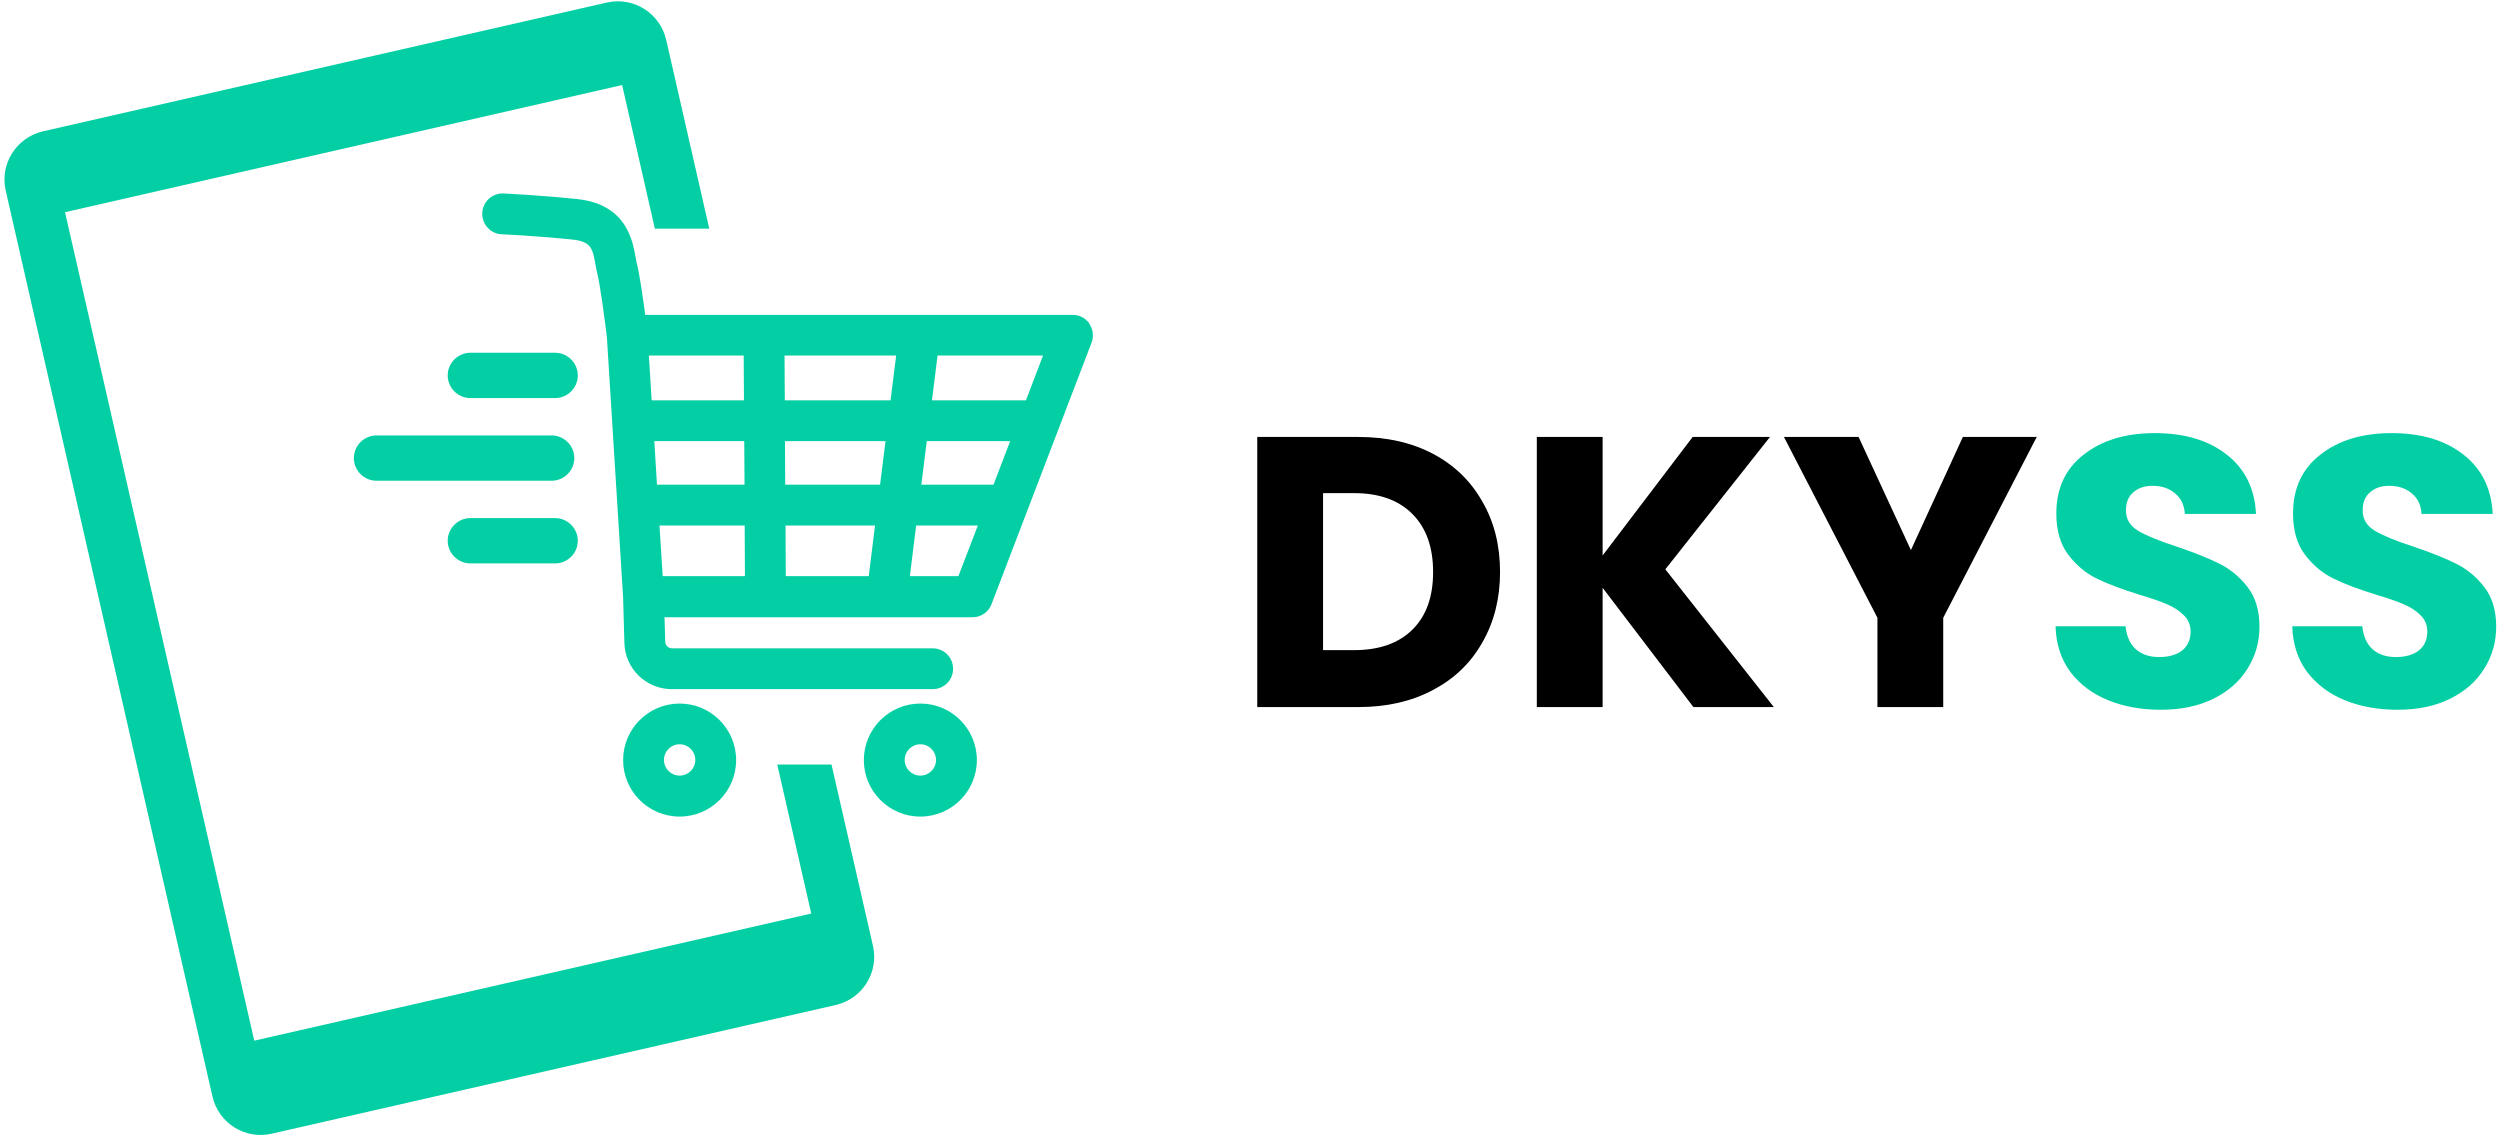
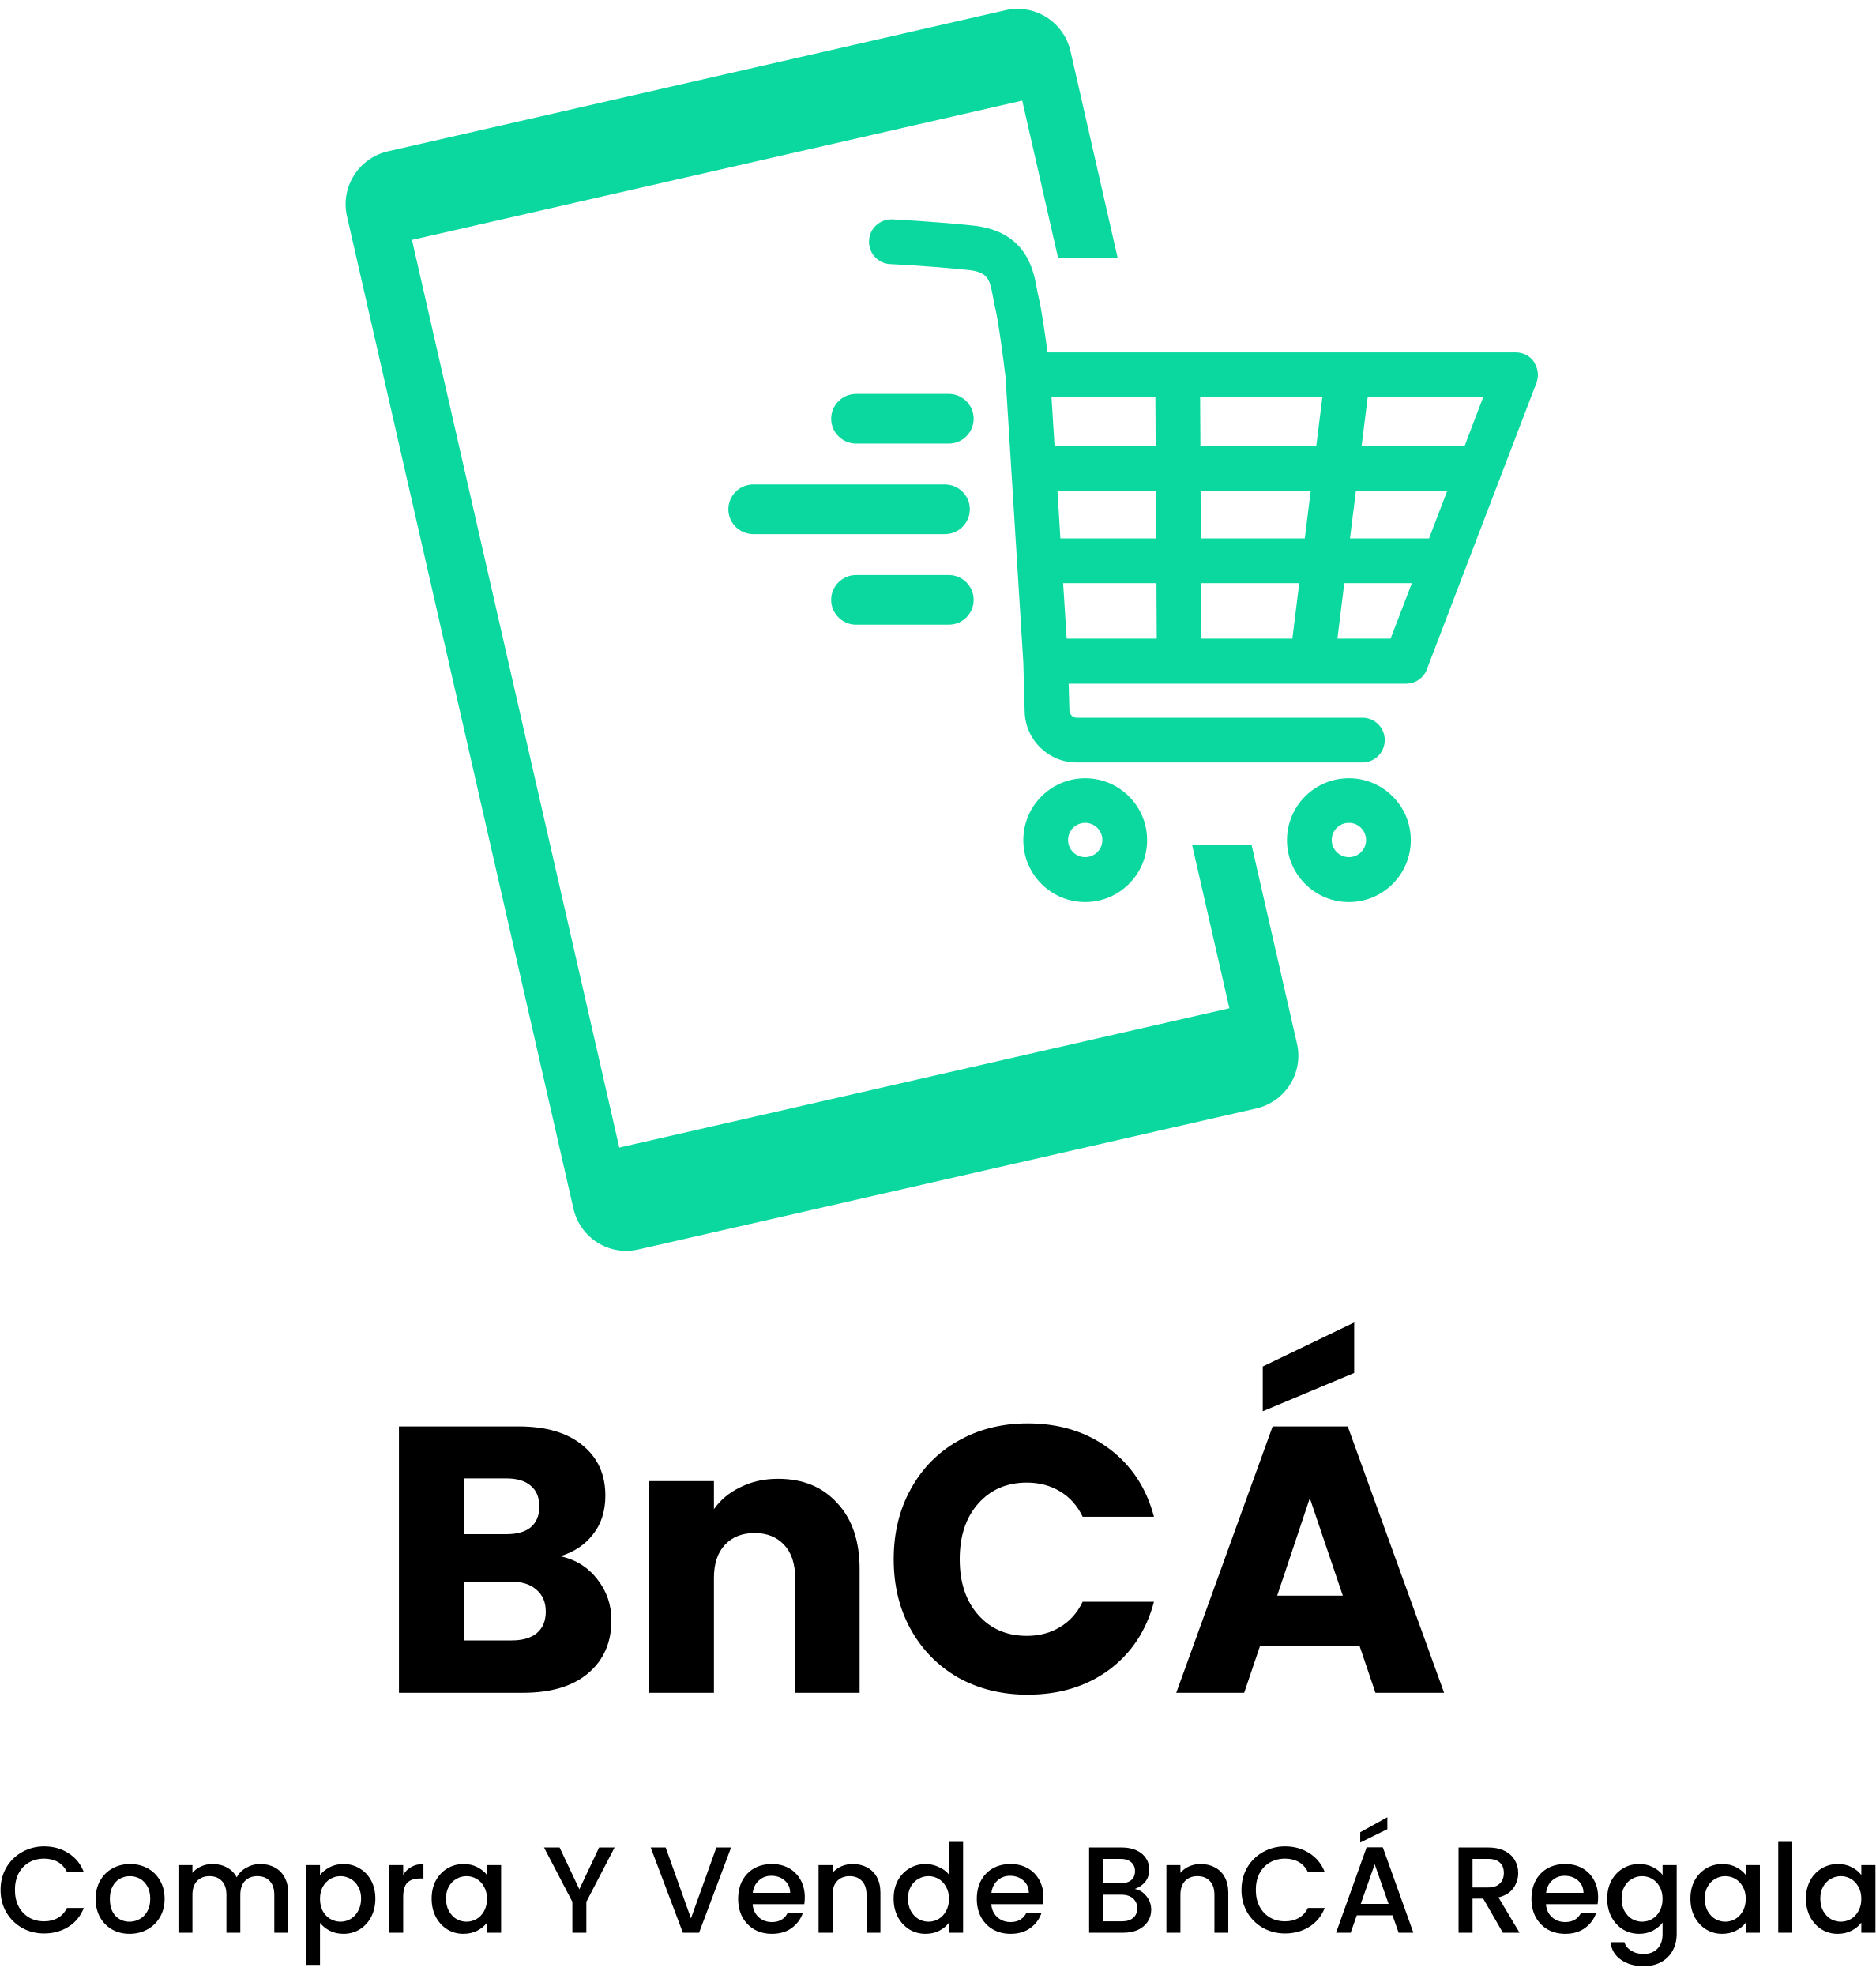
- <svg xmlns="http://www.w3.org/2000/svg" width="282" height="129" viewBox="0 0 282 129" fill="none">
-   <path d="M153.234 49.289C156.445 49.289 159.252 49.926 161.654 51.199C164.055 52.472 165.907 54.266 167.209 56.581C168.54 58.867 169.205 61.514 169.205 64.523C169.205 67.503 168.54 70.151 167.209 72.466C165.907 74.78 164.041 76.574 161.61 77.847C159.209 79.121 156.416 79.757 153.234 79.757H141.819V49.289H153.234ZM152.756 73.334C155.563 73.334 157.747 72.567 159.31 71.033C160.872 69.5 161.654 67.33 161.654 64.523C161.654 61.717 160.872 59.532 159.31 57.97C157.747 56.407 155.563 55.626 152.756 55.626H149.241V73.334H152.756Z" fill="black" />
-   <path d="M191.017 79.757L180.775 66.303V79.757H173.353V49.289H180.775V62.657L190.931 49.289H199.654L187.849 64.219L200.088 79.757H191.017Z" fill="black" />
-   <path d="M229.743 49.289L219.196 69.688V79.757H211.775V69.688L201.228 49.289H209.648L215.551 62.049L221.41 49.289H229.743Z" fill="black" />
-   <path d="M243.757 80.061C241.529 80.061 239.533 79.699 237.768 78.976C236.003 78.252 234.585 77.182 233.514 75.764C232.473 74.346 231.923 72.639 231.865 70.643H239.764C239.88 71.771 240.271 72.639 240.936 73.247C241.602 73.826 242.47 74.115 243.54 74.115C244.64 74.115 245.508 73.869 246.144 73.377C246.781 72.856 247.099 72.147 247.099 71.25C247.099 70.498 246.839 69.876 246.318 69.384C245.826 68.892 245.204 68.487 244.452 68.169C243.728 67.851 242.687 67.489 241.327 67.084C239.359 66.476 237.753 65.869 236.509 65.261C235.265 64.653 234.194 63.756 233.297 62.57C232.401 61.384 231.952 59.836 231.952 57.926C231.952 55.091 232.979 52.877 235.034 51.286C237.088 49.665 239.764 48.855 243.063 48.855C246.419 48.855 249.125 49.665 251.179 51.286C253.233 52.877 254.333 55.105 254.477 57.969H246.448C246.39 56.986 246.029 56.219 245.363 55.669C244.698 55.091 243.844 54.801 242.802 54.801C241.905 54.801 241.182 55.047 240.632 55.539C240.083 56.002 239.808 56.682 239.808 57.579C239.808 58.563 240.271 59.329 241.197 59.879C242.122 60.429 243.569 61.022 245.537 61.659C247.504 62.324 249.096 62.961 250.311 63.568C251.555 64.176 252.626 65.058 253.523 66.216C254.42 67.373 254.868 68.863 254.868 70.686C254.868 72.422 254.42 73.999 253.523 75.417C252.655 76.835 251.381 77.963 249.703 78.802C248.025 79.641 246.043 80.061 243.757 80.061Z" fill="#04CFA4" />
-   <path d="M270.459 80.061C268.231 80.061 266.235 79.699 264.47 78.976C262.705 78.252 261.287 77.182 260.217 75.764C259.175 74.346 258.625 72.639 258.567 70.643H266.466C266.582 71.771 266.973 72.639 267.638 73.247C268.304 73.826 269.172 74.115 270.242 74.115C271.342 74.115 272.21 73.869 272.846 73.377C273.483 72.856 273.801 72.147 273.801 71.25C273.801 70.498 273.541 69.876 273.02 69.384C272.528 68.892 271.906 68.487 271.154 68.169C270.43 67.851 269.389 67.489 268.029 67.084C266.061 66.476 264.455 65.869 263.211 65.261C261.967 64.653 260.897 63.756 260 62.57C259.103 61.384 258.654 59.836 258.654 57.926C258.654 55.091 259.681 52.877 261.736 51.286C263.79 49.665 266.466 48.855 269.765 48.855C273.121 48.855 275.827 49.665 277.881 51.286C279.935 52.877 281.035 55.105 281.179 57.969H273.15C273.092 56.986 272.731 56.219 272.065 55.669C271.4 55.091 270.546 54.801 269.504 54.801C268.607 54.801 267.884 55.047 267.334 55.539C266.785 56.002 266.51 56.682 266.51 57.579C266.51 58.563 266.973 59.329 267.899 59.879C268.824 60.429 270.271 61.022 272.239 61.659C274.206 62.324 275.798 62.961 277.013 63.568C278.257 64.176 279.328 65.058 280.225 66.216C281.122 67.373 281.57 68.863 281.57 70.686C281.57 72.422 281.122 73.999 280.225 75.417C279.357 76.835 278.083 77.963 276.405 78.802C274.727 79.641 272.745 80.061 270.459 80.061Z" fill="#04CFA4" />
-   <path d="M122.891 36.51C122.465 35.879 121.755 35.516 120.998 35.516H72.781C72.528 33.622 72.149 30.956 71.834 29.709C71.771 29.488 71.739 29.236 71.692 28.984C71.345 27.043 70.603 23.02 65.081 22.452C60.616 21.994 56.955 21.836 56.798 21.82C55.52 21.773 54.447 22.751 54.399 24.029C54.352 25.307 55.33 26.38 56.608 26.428C56.64 26.428 60.269 26.585 64.608 27.027C66.69 27.248 66.848 28.053 67.164 29.804C67.227 30.167 67.29 30.514 67.369 30.83C67.716 32.202 68.268 36.447 68.457 38.04L70.288 67.418L70.43 72.515C70.508 75.434 72.875 77.737 75.794 77.737H105.204C106.482 77.737 107.508 76.712 107.508 75.434C107.508 74.156 106.482 73.13 105.204 73.13H75.794C75.384 73.13 75.053 72.799 75.037 72.388L74.958 69.627H100.029H109.701C110.647 69.627 111.515 69.044 111.847 68.144L123.128 38.656C123.396 37.946 123.301 37.157 122.875 36.526L122.891 36.51ZM115.712 45.156H105.125L105.756 40.107H117.653L115.728 45.156H115.712ZM112.067 54.67H103.926L104.541 49.763H113.945L112.067 54.67ZM88.637 64.989L88.606 59.277H98.704L97.994 64.989H88.637ZM73.79 49.763H83.951L83.983 54.67H74.106L73.806 49.763H73.79ZM74.39 59.277H83.999L84.03 64.989H74.753L74.39 59.277ZM88.574 54.67L88.543 49.763H99.887L99.272 54.67H88.574ZM88.527 45.156L88.495 40.107H101.086L100.455 45.156H88.511H88.527ZM83.888 40.107L83.92 45.156H73.506L73.191 40.107H83.904H83.888ZM108.107 64.989H102.632L103.342 59.277H110.3L108.107 64.989Z" fill="#04CFA4" />
-   <path d="M76.662 79.362C73.143 79.362 70.288 82.218 70.288 85.737C70.288 89.255 73.143 92.111 76.662 92.111C80.18 92.111 83.036 89.255 83.036 85.737C83.036 82.218 80.18 79.362 76.662 79.362ZM76.662 87.488C75.684 87.488 74.895 86.699 74.895 85.721C74.895 84.743 75.684 83.954 76.662 83.954C77.64 83.954 78.429 84.743 78.429 85.721C78.429 86.699 77.64 87.488 76.662 87.488Z" fill="#04CFA4" />
-   <path d="M103.815 79.362C100.297 79.362 97.441 82.218 97.441 85.737C97.441 89.255 100.297 92.111 103.815 92.111C107.334 92.111 110.19 89.255 110.19 85.737C110.19 82.218 107.334 79.362 103.815 79.362ZM103.815 87.488C102.837 87.488 102.048 86.699 102.048 85.721C102.048 84.743 102.837 83.954 103.815 83.954C104.794 83.954 105.583 84.743 105.583 85.721C105.583 86.699 104.794 87.488 103.815 87.488Z" fill="#04CFA4" />
-   <path d="M93.812 86.242H87.675L91.509 103.045L28.681 117.387L7.334 23.935L70.177 9.593L73.869 25.797H80.007L75.147 4.497C74.453 1.483 71.471 -0.395 68.457 0.284L4.841 14.815C1.843 15.509 -0.05 18.507 0.644 21.505L23.964 123.682C24.658 126.696 27.64 128.574 30.654 127.879L94.27 113.364C97.283 112.67 99.161 109.688 98.467 106.674L93.796 86.242H93.812Z" fill="#04CFA4" />
-   <path d="M62.62 44.904H53.058C51.654 44.904 50.502 43.752 50.502 42.347C50.502 40.943 51.654 39.791 53.058 39.791H62.62C64.024 39.791 65.176 40.943 65.176 42.347C65.176 43.752 64.024 44.904 62.62 44.904Z" fill="#04CFA4" />
-   <path d="M62.62 63.553H53.058C51.654 63.553 50.502 62.401 50.502 60.997C50.502 59.593 51.654 58.441 53.058 58.441H62.62C64.024 58.441 65.176 59.593 65.176 60.997C65.176 62.401 64.024 63.553 62.62 63.553Z" fill="#04CFA4" />
-   <path d="M62.225 54.228H42.471C41.067 54.228 39.915 53.077 39.915 51.672C39.915 50.268 41.067 49.117 42.471 49.117H62.225C63.629 49.117 64.781 50.268 64.781 51.672C64.781 53.077 63.629 54.228 62.225 54.228Z" fill="#04CFA4" />
+ <svg xmlns="http://www.w3.org/2000/svg" width="114" height="120" viewBox="0 0 114 120" fill="none">
+   <path d="M93.226 21.998C92.974 21.625 92.555 21.411 92.109 21.411H63.655C63.506 20.294 63.282 18.72 63.096 17.985C63.059 17.854 63.04 17.705 63.012 17.556C62.807 16.411 62.37 14.037 59.111 13.702C56.476 13.432 54.316 13.339 54.223 13.329C53.469 13.301 52.836 13.879 52.808 14.633C52.78 15.387 53.357 16.02 54.111 16.048C54.13 16.048 56.271 16.141 58.832 16.402C60.061 16.532 60.154 17.007 60.34 18.041C60.377 18.255 60.414 18.459 60.461 18.646C60.666 19.456 60.992 21.96 61.103 22.901L62.184 40.237L62.267 43.245C62.314 44.967 63.711 46.327 65.433 46.327H82.788C83.543 46.327 84.148 45.721 84.148 44.967C84.148 44.213 83.543 43.608 82.788 43.608H65.433C65.191 43.608 64.995 43.412 64.986 43.17L64.94 41.541H79.734H85.442C86.001 41.541 86.513 41.197 86.708 40.666L93.365 23.264C93.524 22.845 93.468 22.379 93.216 22.007L93.226 21.998ZM88.989 27.1H82.742L83.114 24.12H90.135L88.999 27.1H88.989ZM86.839 32.714H82.034L82.397 29.819H87.947L86.839 32.714ZM73.012 38.804L72.993 35.433H78.952L78.533 38.804H73.012ZM64.251 29.819H70.247L70.265 32.714H64.437L64.26 29.819H64.251ZM64.604 35.433H70.275L70.293 38.804H64.819L64.604 35.433ZM72.975 32.714L72.956 29.819H79.651L79.287 32.714H72.975ZM72.947 27.1L72.928 24.12H80.358L79.986 27.1H72.938H72.947ZM70.21 24.12L70.228 27.1H64.083L63.897 24.12H70.219H70.21ZM84.502 38.804H81.271L81.69 35.433H85.796L84.502 38.804Z" fill="#0BD89E" />
+   <path d="M65.945 47.286C63.869 47.286 62.184 48.971 62.184 51.047C62.184 53.124 63.869 54.809 65.945 54.809C68.022 54.809 69.707 53.124 69.707 51.047C69.707 48.971 68.022 47.286 65.945 47.286ZM65.945 52.081C65.368 52.081 64.903 51.615 64.903 51.038C64.903 50.461 65.368 49.995 65.945 49.995C66.522 49.995 66.988 50.461 66.988 51.038C66.988 51.615 66.522 52.081 65.945 52.081Z" fill="#0BD89E" />
+   <path d="M81.969 47.286C79.893 47.286 78.207 48.971 78.207 51.047C78.207 53.124 79.893 54.809 81.969 54.809C84.045 54.809 85.731 53.124 85.731 51.047C85.731 48.971 84.045 47.286 81.969 47.286ZM81.969 52.081C81.392 52.081 80.926 51.615 80.926 51.038C80.926 50.461 81.392 49.995 81.969 49.995C82.546 49.995 83.012 50.461 83.012 51.038C83.012 51.615 82.546 52.081 81.969 52.081Z" fill="#0BD89E" />
+   <path d="M76.066 51.345H72.444L74.707 61.261L37.631 69.725L25.034 14.577L62.119 6.113L64.297 15.675H67.919L65.052 3.106C64.642 1.328 62.882 0.22 61.104 0.62L23.563 9.195C21.794 9.605 20.676 11.374 21.086 13.143L34.847 73.44C35.257 75.218 37.017 76.326 38.795 75.916L76.336 67.35C78.115 66.941 79.222 65.181 78.813 63.403L76.057 51.345H76.066Z" fill="#0BD89E" />
+   <path d="M57.659 26.951H52.016C51.188 26.951 50.508 26.271 50.508 25.442C50.508 24.614 51.188 23.934 52.016 23.934H57.659C58.487 23.934 59.167 24.614 59.167 25.442C59.167 26.271 58.487 26.951 57.659 26.951Z" fill="#0BD89E" />
+   <path d="M57.659 37.956H52.016C51.188 37.956 50.508 37.276 50.508 36.448C50.508 35.619 51.188 34.939 52.016 34.939H57.659C58.487 34.939 59.167 35.619 59.167 36.448C59.167 37.276 58.487 37.956 57.659 37.956Z" fill="#0BD89E" />
+   <path d="M57.426 32.453H45.769C44.94 32.453 44.26 31.774 44.26 30.945C44.26 30.116 44.94 29.437 45.769 29.437H57.426C58.255 29.437 58.934 30.116 58.934 30.945C58.934 31.774 58.255 32.453 57.426 32.453Z" fill="#0BD89E" />
+   <path d="M34.042 94.554C34.98 94.754 35.733 95.222 36.301 95.96C36.87 96.683 37.154 97.513 37.154 98.45C37.154 99.803 36.678 100.879 35.725 101.678C34.788 102.462 33.473 102.854 31.783 102.854H24.243V86.669H31.529C33.174 86.669 34.457 87.045 35.379 87.798C36.317 88.552 36.786 89.574 36.786 90.865C36.786 91.818 36.532 92.609 36.025 93.24C35.533 93.87 34.872 94.308 34.042 94.554ZM28.186 93.216H30.768C31.414 93.216 31.905 93.078 32.244 92.802C32.597 92.509 32.774 92.087 32.774 91.533C32.774 90.98 32.597 90.557 32.244 90.265C31.905 89.973 31.414 89.827 30.768 89.827H28.186V93.216ZM31.091 99.672C31.752 99.672 32.259 99.526 32.613 99.234C32.981 98.927 33.166 98.489 33.166 97.92C33.166 97.351 32.974 96.905 32.59 96.583C32.221 96.26 31.706 96.098 31.045 96.098H28.186V99.672H31.091Z" fill="black" />
+   <path d="M47.28 89.85C48.786 89.85 49.985 90.342 50.877 91.326C51.784 92.294 52.237 93.632 52.237 95.338V102.854H48.318V95.868C48.318 95.007 48.095 94.338 47.649 93.862C47.203 93.386 46.604 93.147 45.851 93.147C45.097 93.147 44.498 93.386 44.052 93.862C43.607 94.338 43.384 95.007 43.384 95.868V102.854H39.441V89.989H43.384V91.695C43.783 91.126 44.321 90.68 44.998 90.358C45.674 90.019 46.435 89.85 47.28 89.85Z" fill="black" />
+   <path d="M54.308 94.738C54.308 93.14 54.654 91.718 55.346 90.473C56.037 89.213 56.998 88.237 58.227 87.545C59.472 86.838 60.879 86.484 62.447 86.484C64.368 86.484 66.013 86.992 67.381 88.006C68.749 89.02 69.663 90.404 70.124 92.156H65.79C65.467 91.48 65.006 90.965 64.406 90.611C63.822 90.258 63.154 90.081 62.401 90.081C61.186 90.081 60.203 90.504 59.45 91.349C58.696 92.194 58.32 93.324 58.32 94.738C58.32 96.152 58.696 97.282 59.45 98.127C60.203 98.973 61.186 99.395 62.401 99.395C63.154 99.395 63.822 99.219 64.406 98.865C65.006 98.512 65.467 97.997 65.79 97.32H70.124C69.663 99.073 68.749 100.456 67.381 101.47C66.013 102.469 64.368 102.969 62.447 102.969C60.879 102.969 59.472 102.623 58.227 101.931C56.998 101.224 56.037 100.248 55.346 99.003C54.654 97.758 54.308 96.337 54.308 94.738Z" fill="black" />
+   <path d="M82.614 99.995H76.573L75.605 102.854H71.478L77.334 86.669H81.899L87.755 102.854H83.582L82.614 99.995ZM81.599 96.951L79.594 91.026L77.611 96.951H81.599ZM82.291 83.418L76.735 85.746V83.026L82.291 80.352V83.418Z" fill="black" />
+   <path d="M0.034 114.83C0.034 114.323 0.151 113.868 0.385 113.465C0.624 113.062 0.944 112.749 1.347 112.525C1.755 112.296 2.2 112.182 2.682 112.182C3.234 112.182 3.724 112.318 4.152 112.592C4.584 112.861 4.898 113.243 5.092 113.741H4.07C3.935 113.467 3.749 113.263 3.51 113.129C3.272 112.995 2.996 112.928 2.682 112.928C2.339 112.928 2.033 113.005 1.765 113.159C1.496 113.313 1.285 113.534 1.131 113.823C0.982 114.111 0.907 114.447 0.907 114.83C0.907 115.213 0.982 115.548 1.131 115.837C1.285 116.125 1.496 116.349 1.765 116.508C2.033 116.662 2.339 116.739 2.682 116.739C2.996 116.739 3.272 116.672 3.51 116.538C3.749 116.404 3.935 116.2 4.07 115.926H5.092C4.898 116.424 4.584 116.806 4.152 117.075C3.724 117.343 3.234 117.478 2.682 117.478C2.195 117.478 1.75 117.366 1.347 117.142C0.944 116.913 0.624 116.598 0.385 116.195C0.151 115.792 0.034 115.337 0.034 114.83Z" fill="black" />
+   <path d="M7.87 117.5C7.482 117.5 7.131 117.413 6.818 117.239C6.505 117.06 6.258 116.811 6.079 116.493C5.9 116.17 5.811 115.797 5.811 115.374C5.811 114.957 5.903 114.586 6.087 114.263C6.271 113.94 6.522 113.691 6.84 113.517C7.159 113.343 7.514 113.256 7.907 113.256C8.3 113.256 8.655 113.343 8.974 113.517C9.292 113.691 9.543 113.94 9.727 114.263C9.911 114.586 10.003 114.957 10.003 115.374C10.003 115.792 9.909 116.162 9.72 116.486C9.531 116.809 9.272 117.06 8.944 117.239C8.621 117.413 8.263 117.5 7.87 117.5ZM7.87 116.762C8.088 116.762 8.292 116.709 8.481 116.605C8.675 116.501 8.832 116.344 8.951 116.135C9.071 115.926 9.13 115.673 9.13 115.374C9.13 115.076 9.073 114.825 8.959 114.621C8.844 114.412 8.693 114.255 8.504 114.151C8.315 114.047 8.111 113.994 7.892 113.994C7.673 113.994 7.469 114.047 7.28 114.151C7.096 114.255 6.95 114.412 6.84 114.621C6.731 114.825 6.676 115.076 6.676 115.374C6.676 115.817 6.788 116.16 7.012 116.404C7.241 116.642 7.527 116.762 7.87 116.762Z" fill="black" />
+   <path d="M15.819 113.256C16.142 113.256 16.43 113.323 16.684 113.457C16.943 113.592 17.144 113.79 17.288 114.054C17.438 114.318 17.512 114.636 17.512 115.009V117.433H16.669V115.136C16.669 114.768 16.577 114.487 16.393 114.293C16.209 114.094 15.958 113.994 15.64 113.994C15.322 113.994 15.068 114.094 14.879 114.293C14.695 114.487 14.603 114.768 14.603 115.136V117.433H13.76V115.136C13.76 114.768 13.668 114.487 13.484 114.293C13.3 114.094 13.049 113.994 12.731 113.994C12.412 113.994 12.159 114.094 11.97 114.293C11.786 114.487 11.694 114.768 11.694 115.136V117.433H10.844V113.323H11.694V113.793C11.833 113.624 12.01 113.492 12.224 113.398C12.437 113.303 12.666 113.256 12.91 113.256C13.238 113.256 13.531 113.325 13.79 113.465C14.049 113.604 14.248 113.805 14.387 114.069C14.511 113.82 14.705 113.624 14.969 113.48C15.232 113.33 15.515 113.256 15.819 113.256Z" fill="black" />
+   <path d="M19.445 113.927C19.589 113.738 19.785 113.579 20.034 113.45C20.282 113.321 20.563 113.256 20.877 113.256C21.235 113.256 21.56 113.345 21.854 113.524C22.152 113.698 22.386 113.945 22.555 114.263C22.724 114.581 22.809 114.947 22.809 115.359C22.809 115.772 22.724 116.143 22.555 116.471C22.386 116.794 22.152 117.048 21.854 117.232C21.56 117.411 21.235 117.5 20.877 117.5C20.563 117.5 20.285 117.438 20.041 117.314C19.798 117.184 19.599 117.025 19.445 116.836V119.387H18.594V113.323H19.445V113.927ZM21.943 115.359C21.943 115.076 21.884 114.832 21.764 114.628C21.65 114.419 21.496 114.263 21.302 114.158C21.113 114.049 20.909 113.994 20.69 113.994C20.476 113.994 20.273 114.049 20.078 114.158C19.89 114.268 19.735 114.427 19.616 114.636C19.502 114.845 19.445 115.091 19.445 115.374C19.445 115.658 19.502 115.906 19.616 116.12C19.735 116.329 19.89 116.488 20.078 116.598C20.273 116.707 20.476 116.762 20.69 116.762C20.909 116.762 21.113 116.707 21.302 116.598C21.496 116.483 21.65 116.319 21.764 116.105C21.884 115.891 21.943 115.643 21.943 115.359Z" fill="black" />
+   <path d="M24.5 113.92C24.624 113.711 24.788 113.549 24.992 113.435C25.201 113.316 25.447 113.256 25.731 113.256V114.136H25.514C25.181 114.136 24.927 114.221 24.753 114.39C24.584 114.559 24.5 114.852 24.5 115.27V117.433H23.649V113.323H24.5V113.92Z" fill="black" />
+   <path d="M26.229 115.359C26.229 114.947 26.313 114.581 26.482 114.263C26.656 113.945 26.89 113.698 27.183 113.524C27.482 113.345 27.81 113.256 28.168 113.256C28.491 113.256 28.772 113.321 29.011 113.45C29.255 113.574 29.449 113.731 29.593 113.92V113.323H30.451V117.433H29.593V116.821C29.449 117.015 29.252 117.177 29.004 117.306C28.755 117.435 28.471 117.5 28.153 117.5C27.8 117.5 27.477 117.411 27.183 117.232C26.89 117.048 26.656 116.794 26.482 116.471C26.313 116.143 26.229 115.772 26.229 115.359ZM29.593 115.374C29.593 115.091 29.533 114.845 29.414 114.636C29.299 114.427 29.148 114.268 28.959 114.158C28.77 114.049 28.566 113.994 28.347 113.994C28.128 113.994 27.924 114.049 27.735 114.158C27.547 114.263 27.392 114.419 27.273 114.628C27.159 114.832 27.102 115.076 27.102 115.359C27.102 115.643 27.159 115.891 27.273 116.105C27.392 116.319 27.547 116.483 27.735 116.598C27.93 116.707 28.133 116.762 28.347 116.762C28.566 116.762 28.77 116.707 28.959 116.598C29.148 116.488 29.299 116.329 29.414 116.12C29.533 115.906 29.593 115.658 29.593 115.374Z" fill="black" />
+   <path d="M37.347 112.249L35.631 115.553V117.433H34.781V115.553L33.058 112.249H34.005L35.206 114.792L36.407 112.249H37.347Z" fill="black" />
+   <path d="M44.427 112.249L42.48 117.433H41.496L39.541 112.249H40.451L41.988 116.56L43.532 112.249H44.427Z" fill="black" />
+   <path d="M48.905 115.277C48.905 115.431 48.895 115.571 48.875 115.695H45.735C45.76 116.023 45.882 116.287 46.1 116.486C46.319 116.685 46.588 116.784 46.906 116.784C47.364 116.784 47.687 116.593 47.876 116.21H48.793C48.669 116.588 48.443 116.898 48.114 117.142C47.791 117.381 47.388 117.5 46.906 117.5C46.513 117.5 46.16 117.413 45.847 117.239C45.539 117.06 45.295 116.811 45.116 116.493C44.942 116.17 44.855 115.797 44.855 115.374C44.855 114.952 44.939 114.581 45.108 114.263C45.282 113.94 45.524 113.691 45.832 113.517C46.145 113.343 46.503 113.256 46.906 113.256C47.294 113.256 47.64 113.34 47.943 113.509C48.246 113.679 48.482 113.917 48.651 114.226C48.821 114.529 48.905 114.879 48.905 115.277ZM48.017 115.009C48.013 114.695 47.901 114.444 47.682 114.255C47.463 114.066 47.192 113.972 46.869 113.972C46.575 113.972 46.324 114.066 46.115 114.255C45.907 114.439 45.782 114.691 45.742 115.009H48.017Z" fill="black" />
+   <path d="M51.816 113.256C52.139 113.256 52.427 113.323 52.681 113.457C52.939 113.592 53.141 113.79 53.285 114.054C53.429 114.318 53.501 114.636 53.501 115.009V117.433H52.658V115.136C52.658 114.768 52.566 114.487 52.383 114.293C52.199 114.094 51.947 113.994 51.629 113.994C51.311 113.994 51.057 114.094 50.868 114.293C50.684 114.487 50.592 114.768 50.592 115.136V117.433H49.742V113.323H50.592V113.793C50.731 113.624 50.908 113.492 51.122 113.398C51.341 113.303 51.572 113.256 51.816 113.256Z" fill="black" />
+   <path d="M54.303 115.359C54.303 114.947 54.387 114.581 54.556 114.263C54.73 113.945 54.964 113.698 55.257 113.524C55.556 113.345 55.886 113.256 56.249 113.256C56.518 113.256 56.782 113.316 57.04 113.435C57.304 113.549 57.513 113.703 57.667 113.897V111.913H58.525V117.433H57.667V116.814C57.527 117.013 57.334 117.177 57.085 117.306C56.841 117.435 56.56 117.5 56.242 117.5C55.884 117.5 55.556 117.411 55.257 117.232C54.964 117.048 54.73 116.794 54.556 116.471C54.387 116.143 54.303 115.772 54.303 115.359ZM57.667 115.374C57.667 115.091 57.607 114.845 57.488 114.636C57.373 114.427 57.222 114.268 57.033 114.158C56.844 114.049 56.64 113.994 56.421 113.994C56.202 113.994 55.998 114.049 55.809 114.158C55.62 114.263 55.466 114.419 55.347 114.628C55.233 114.832 55.175 115.076 55.175 115.359C55.175 115.643 55.233 115.891 55.347 116.105C55.466 116.319 55.62 116.483 55.809 116.598C56.003 116.707 56.207 116.762 56.421 116.762C56.64 116.762 56.844 116.707 57.033 116.598C57.222 116.488 57.373 116.329 57.488 116.12C57.607 115.906 57.667 115.658 57.667 115.374Z" fill="black" />
+   <path d="M63.408 115.277C63.408 115.431 63.398 115.571 63.378 115.695H60.238C60.263 116.023 60.385 116.287 60.604 116.486C60.822 116.685 61.091 116.784 61.409 116.784C61.867 116.784 62.19 116.593 62.379 116.21H63.296C63.172 116.588 62.946 116.898 62.618 117.142C62.294 117.381 61.892 117.5 61.409 117.5C61.016 117.5 60.663 117.413 60.35 117.239C60.042 117.06 59.798 116.811 59.619 116.493C59.445 116.17 59.358 115.797 59.358 115.374C59.358 114.952 59.442 114.581 59.611 114.263C59.786 113.94 60.027 113.691 60.335 113.517C60.648 113.343 61.006 113.256 61.409 113.256C61.797 113.256 62.143 113.34 62.446 113.509C62.749 113.679 62.986 113.917 63.155 114.226C63.324 114.529 63.408 114.879 63.408 115.277ZM62.521 115.009C62.516 114.695 62.404 114.444 62.185 114.255C61.966 114.066 61.695 113.972 61.372 113.972C61.078 113.972 60.827 114.066 60.618 114.255C60.41 114.439 60.285 114.691 60.245 115.009H62.521Z" fill="black" />
+   <path d="M68.957 114.77C69.236 114.82 69.472 114.966 69.666 115.21C69.86 115.454 69.957 115.73 69.957 116.038C69.957 116.302 69.887 116.54 69.748 116.754C69.614 116.963 69.418 117.13 69.159 117.254C68.9 117.373 68.6 117.433 68.256 117.433H66.183V112.249H68.159C68.512 112.249 68.816 112.309 69.069 112.428C69.323 112.547 69.514 112.709 69.644 112.913C69.773 113.112 69.838 113.335 69.838 113.584C69.838 113.882 69.758 114.131 69.599 114.33C69.44 114.529 69.226 114.676 68.957 114.77ZM67.033 114.427H68.085C68.363 114.427 68.58 114.365 68.734 114.24C68.893 114.111 68.972 113.927 68.972 113.688C68.972 113.455 68.893 113.273 68.734 113.144C68.58 113.01 68.363 112.943 68.085 112.943H67.033V114.427ZM68.182 116.739C68.47 116.739 68.696 116.67 68.861 116.53C69.025 116.391 69.107 116.197 69.107 115.949C69.107 115.695 69.02 115.494 68.846 115.344C68.672 115.195 68.44 115.121 68.152 115.121H67.033V116.739H68.182Z" fill="black" />
+   <path d="M72.955 113.256C73.278 113.256 73.566 113.323 73.82 113.457C74.079 113.592 74.28 113.79 74.424 114.054C74.568 114.318 74.641 114.636 74.641 115.009V117.433H73.798V115.136C73.798 114.768 73.706 114.487 73.522 114.293C73.338 114.094 73.087 113.994 72.768 113.994C72.45 113.994 72.196 114.094 72.007 114.293C71.823 114.487 71.731 114.768 71.731 115.136V117.433H70.881V113.323H71.731V113.793C71.871 113.624 72.047 113.492 72.261 113.398C72.48 113.303 72.711 113.256 72.955 113.256Z" fill="black" />
+   <path d="M75.442 114.83C75.442 114.323 75.559 113.868 75.792 113.465C76.031 113.062 76.352 112.749 76.754 112.525C77.162 112.296 77.607 112.182 78.09 112.182C78.642 112.182 79.132 112.318 79.559 112.592C79.992 112.861 80.305 113.243 80.499 113.741H79.477C79.343 113.467 79.156 113.263 78.918 113.129C78.679 112.995 78.403 112.928 78.09 112.928C77.747 112.928 77.441 113.005 77.172 113.159C76.904 113.313 76.692 113.534 76.538 113.823C76.389 114.111 76.314 114.447 76.314 114.83C76.314 115.213 76.389 115.548 76.538 115.837C76.692 116.125 76.904 116.349 77.172 116.508C77.441 116.662 77.747 116.739 78.09 116.739C78.403 116.739 78.679 116.672 78.918 116.538C79.156 116.404 79.343 116.2 79.477 115.926H80.499C80.305 116.424 79.992 116.806 79.559 117.075C79.132 117.343 78.642 117.478 78.09 117.478C77.602 117.478 77.157 117.366 76.754 117.142C76.352 116.913 76.031 116.598 75.792 116.195C75.559 115.792 75.442 115.337 75.442 114.83Z" fill="black" />
+   <path d="M84.62 116.374H82.449L82.076 117.433H81.189L83.046 112.241H84.031L85.888 117.433H84.993L84.62 116.374ZM84.381 115.68L83.538 113.271L82.688 115.68H84.381ZM84.306 111.137L82.658 111.951V111.324L84.306 110.414V111.137Z" fill="black" />
+   <path d="M91.326 117.433L90.132 115.359H89.483V117.433H88.633V112.249H90.423C90.821 112.249 91.157 112.318 91.43 112.458C91.709 112.597 91.915 112.783 92.049 113.017C92.189 113.251 92.258 113.512 92.258 113.8C92.258 114.139 92.159 114.447 91.96 114.725C91.766 114.999 91.465 115.185 91.057 115.285L92.34 117.433H91.326ZM89.483 114.681H90.423C90.742 114.681 90.98 114.601 91.139 114.442C91.303 114.283 91.385 114.069 91.385 113.8C91.385 113.532 91.306 113.323 91.147 113.174C90.988 113.02 90.746 112.943 90.423 112.943H89.483V114.681Z" fill="black" />
+   <path d="M97.113 115.277C97.113 115.431 97.103 115.571 97.083 115.695H93.943C93.968 116.023 94.089 116.287 94.308 116.486C94.527 116.685 94.796 116.784 95.114 116.784C95.571 116.784 95.894 116.593 96.084 116.21H97.001C96.877 116.588 96.65 116.898 96.322 117.142C95.999 117.381 95.596 117.5 95.114 117.5C94.721 117.5 94.368 117.413 94.055 117.239C93.746 117.06 93.503 116.811 93.324 116.493C93.15 116.17 93.062 115.797 93.062 115.374C93.062 114.952 93.147 114.581 93.316 114.263C93.49 113.94 93.731 113.691 94.04 113.517C94.353 113.343 94.711 113.256 95.114 113.256C95.502 113.256 95.847 113.34 96.151 113.509C96.454 113.679 96.69 113.917 96.859 114.226C97.028 114.529 97.113 114.879 97.113 115.277ZM96.225 115.009C96.22 114.695 96.108 114.444 95.889 114.255C95.671 114.066 95.4 113.972 95.076 113.972C94.783 113.972 94.532 114.066 94.323 114.255C94.114 114.439 93.99 114.691 93.95 115.009H96.225Z" fill="black" />
+   <path d="M99.606 113.256C99.924 113.256 100.205 113.321 100.448 113.45C100.697 113.574 100.891 113.731 101.03 113.92V113.323H101.888V117.5C101.888 117.878 101.809 118.214 101.649 118.507C101.49 118.805 101.259 119.039 100.956 119.208C100.657 119.377 100.299 119.462 99.882 119.462C99.325 119.462 98.862 119.33 98.494 119.067C98.126 118.808 97.917 118.455 97.868 118.007H98.71C98.775 118.221 98.912 118.393 99.121 118.522C99.335 118.656 99.588 118.723 99.882 118.723C100.225 118.723 100.501 118.619 100.71 118.41C100.923 118.201 101.03 117.898 101.03 117.5V116.814C100.886 117.008 100.69 117.172 100.441 117.306C100.197 117.435 99.919 117.5 99.606 117.5C99.248 117.5 98.919 117.411 98.621 117.232C98.328 117.048 98.094 116.794 97.92 116.471C97.751 116.143 97.666 115.772 97.666 115.359C97.666 114.947 97.751 114.581 97.92 114.263C98.094 113.945 98.328 113.698 98.621 113.524C98.919 113.345 99.248 113.256 99.606 113.256ZM101.03 115.374C101.03 115.091 100.971 114.845 100.851 114.636C100.737 114.427 100.585 114.268 100.396 114.158C100.207 114.049 100.003 113.994 99.785 113.994C99.566 113.994 99.362 114.049 99.173 114.158C98.984 114.263 98.83 114.419 98.71 114.628C98.596 114.832 98.539 115.076 98.539 115.359C98.539 115.643 98.596 115.891 98.71 116.105C98.83 116.319 98.984 116.483 99.173 116.598C99.367 116.707 99.571 116.762 99.785 116.762C100.003 116.762 100.207 116.707 100.396 116.598C100.585 116.488 100.737 116.329 100.851 116.12C100.971 115.906 101.03 115.658 101.03 115.374Z" fill="black" />
+   <path d="M102.722 115.359C102.722 114.947 102.806 114.581 102.975 114.263C103.149 113.945 103.383 113.698 103.676 113.524C103.975 113.345 104.303 113.256 104.661 113.256C104.984 113.256 105.265 113.321 105.504 113.45C105.747 113.574 105.941 113.731 106.086 113.92V113.323H106.943V117.433H106.086V116.821C105.941 117.015 105.745 117.177 105.496 117.306C105.248 117.435 104.964 117.5 104.646 117.5C104.293 117.5 103.97 117.411 103.676 117.232C103.383 117.048 103.149 116.794 102.975 116.471C102.806 116.143 102.722 115.772 102.722 115.359ZM106.086 115.374C106.086 115.091 106.026 114.845 105.907 114.636C105.792 114.427 105.641 114.268 105.452 114.158C105.263 114.049 105.059 113.994 104.84 113.994C104.621 113.994 104.417 114.049 104.228 114.158C104.039 114.263 103.885 114.419 103.766 114.628C103.651 114.832 103.594 115.076 103.594 115.359C103.594 115.643 103.651 115.891 103.766 116.105C103.885 116.319 104.039 116.483 104.228 116.598C104.422 116.707 104.626 116.762 104.84 116.762C105.059 116.762 105.263 116.707 105.452 116.598C105.641 116.488 105.792 116.329 105.907 116.12C106.026 115.906 106.086 115.658 106.086 115.374Z" fill="black" />
+   <path d="M108.911 111.913V117.433H108.06V111.913H108.911Z" fill="black" />
+   <path d="M109.744 115.359C109.744 114.947 109.828 114.581 109.997 114.263C110.171 113.945 110.405 113.698 110.698 113.524C110.997 113.345 111.325 113.256 111.683 113.256C112.006 113.256 112.287 113.321 112.526 113.45C112.77 113.574 112.964 113.731 113.108 113.92V113.323H113.966V117.433H113.108V116.821C112.964 117.015 112.767 117.177 112.518 117.306C112.27 117.435 111.986 117.5 111.668 117.5C111.315 117.5 110.992 117.411 110.698 117.232C110.405 117.048 110.171 116.794 109.997 116.471C109.828 116.143 109.744 115.772 109.744 115.359ZM113.108 115.374C113.108 115.091 113.048 114.845 112.929 114.636C112.814 114.427 112.663 114.268 112.474 114.158C112.285 114.049 112.081 113.994 111.862 113.994C111.643 113.994 111.439 114.049 111.25 114.158C111.061 114.263 110.907 114.419 110.788 114.628C110.674 114.832 110.616 115.076 110.616 115.359C110.616 115.643 110.674 115.891 110.788 116.105C110.907 116.319 111.061 116.483 111.25 116.598C111.444 116.707 111.648 116.762 111.862 116.762C112.081 116.762 112.285 116.707 112.474 116.598C112.663 116.488 112.814 116.329 112.929 116.12C113.048 115.906 113.108 115.658 113.108 115.374Z" fill="black" />
</svg>
